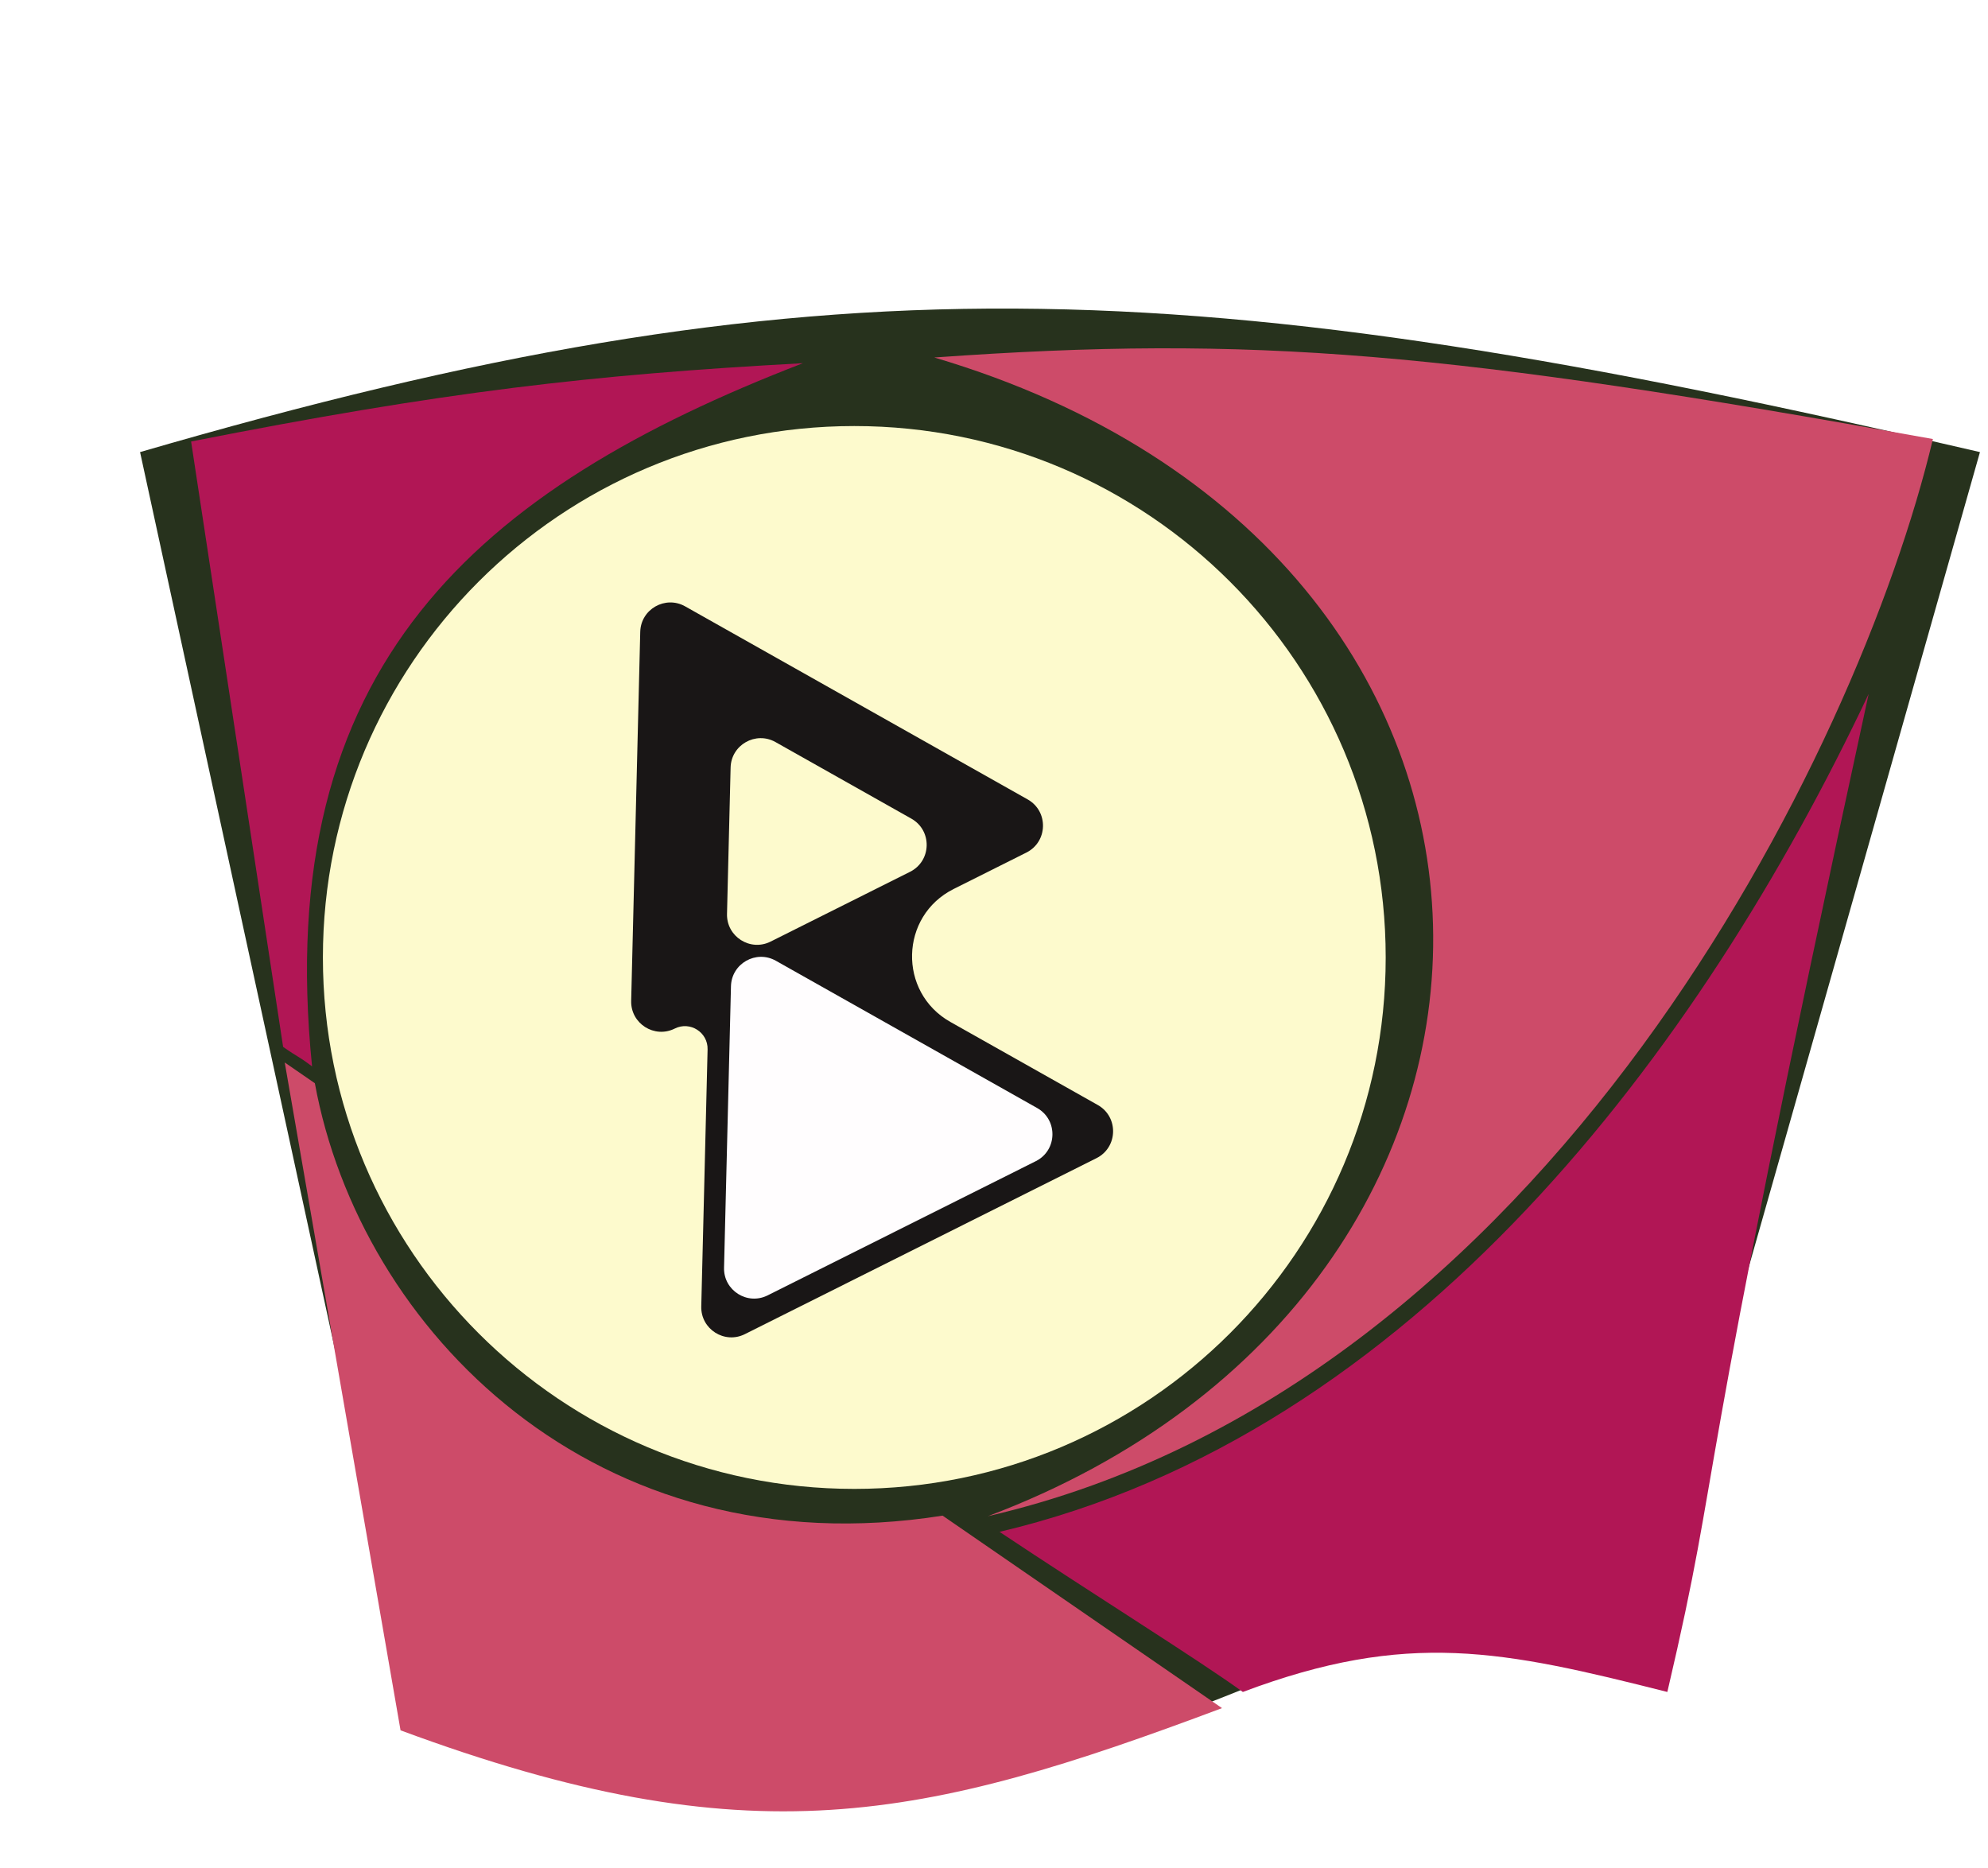
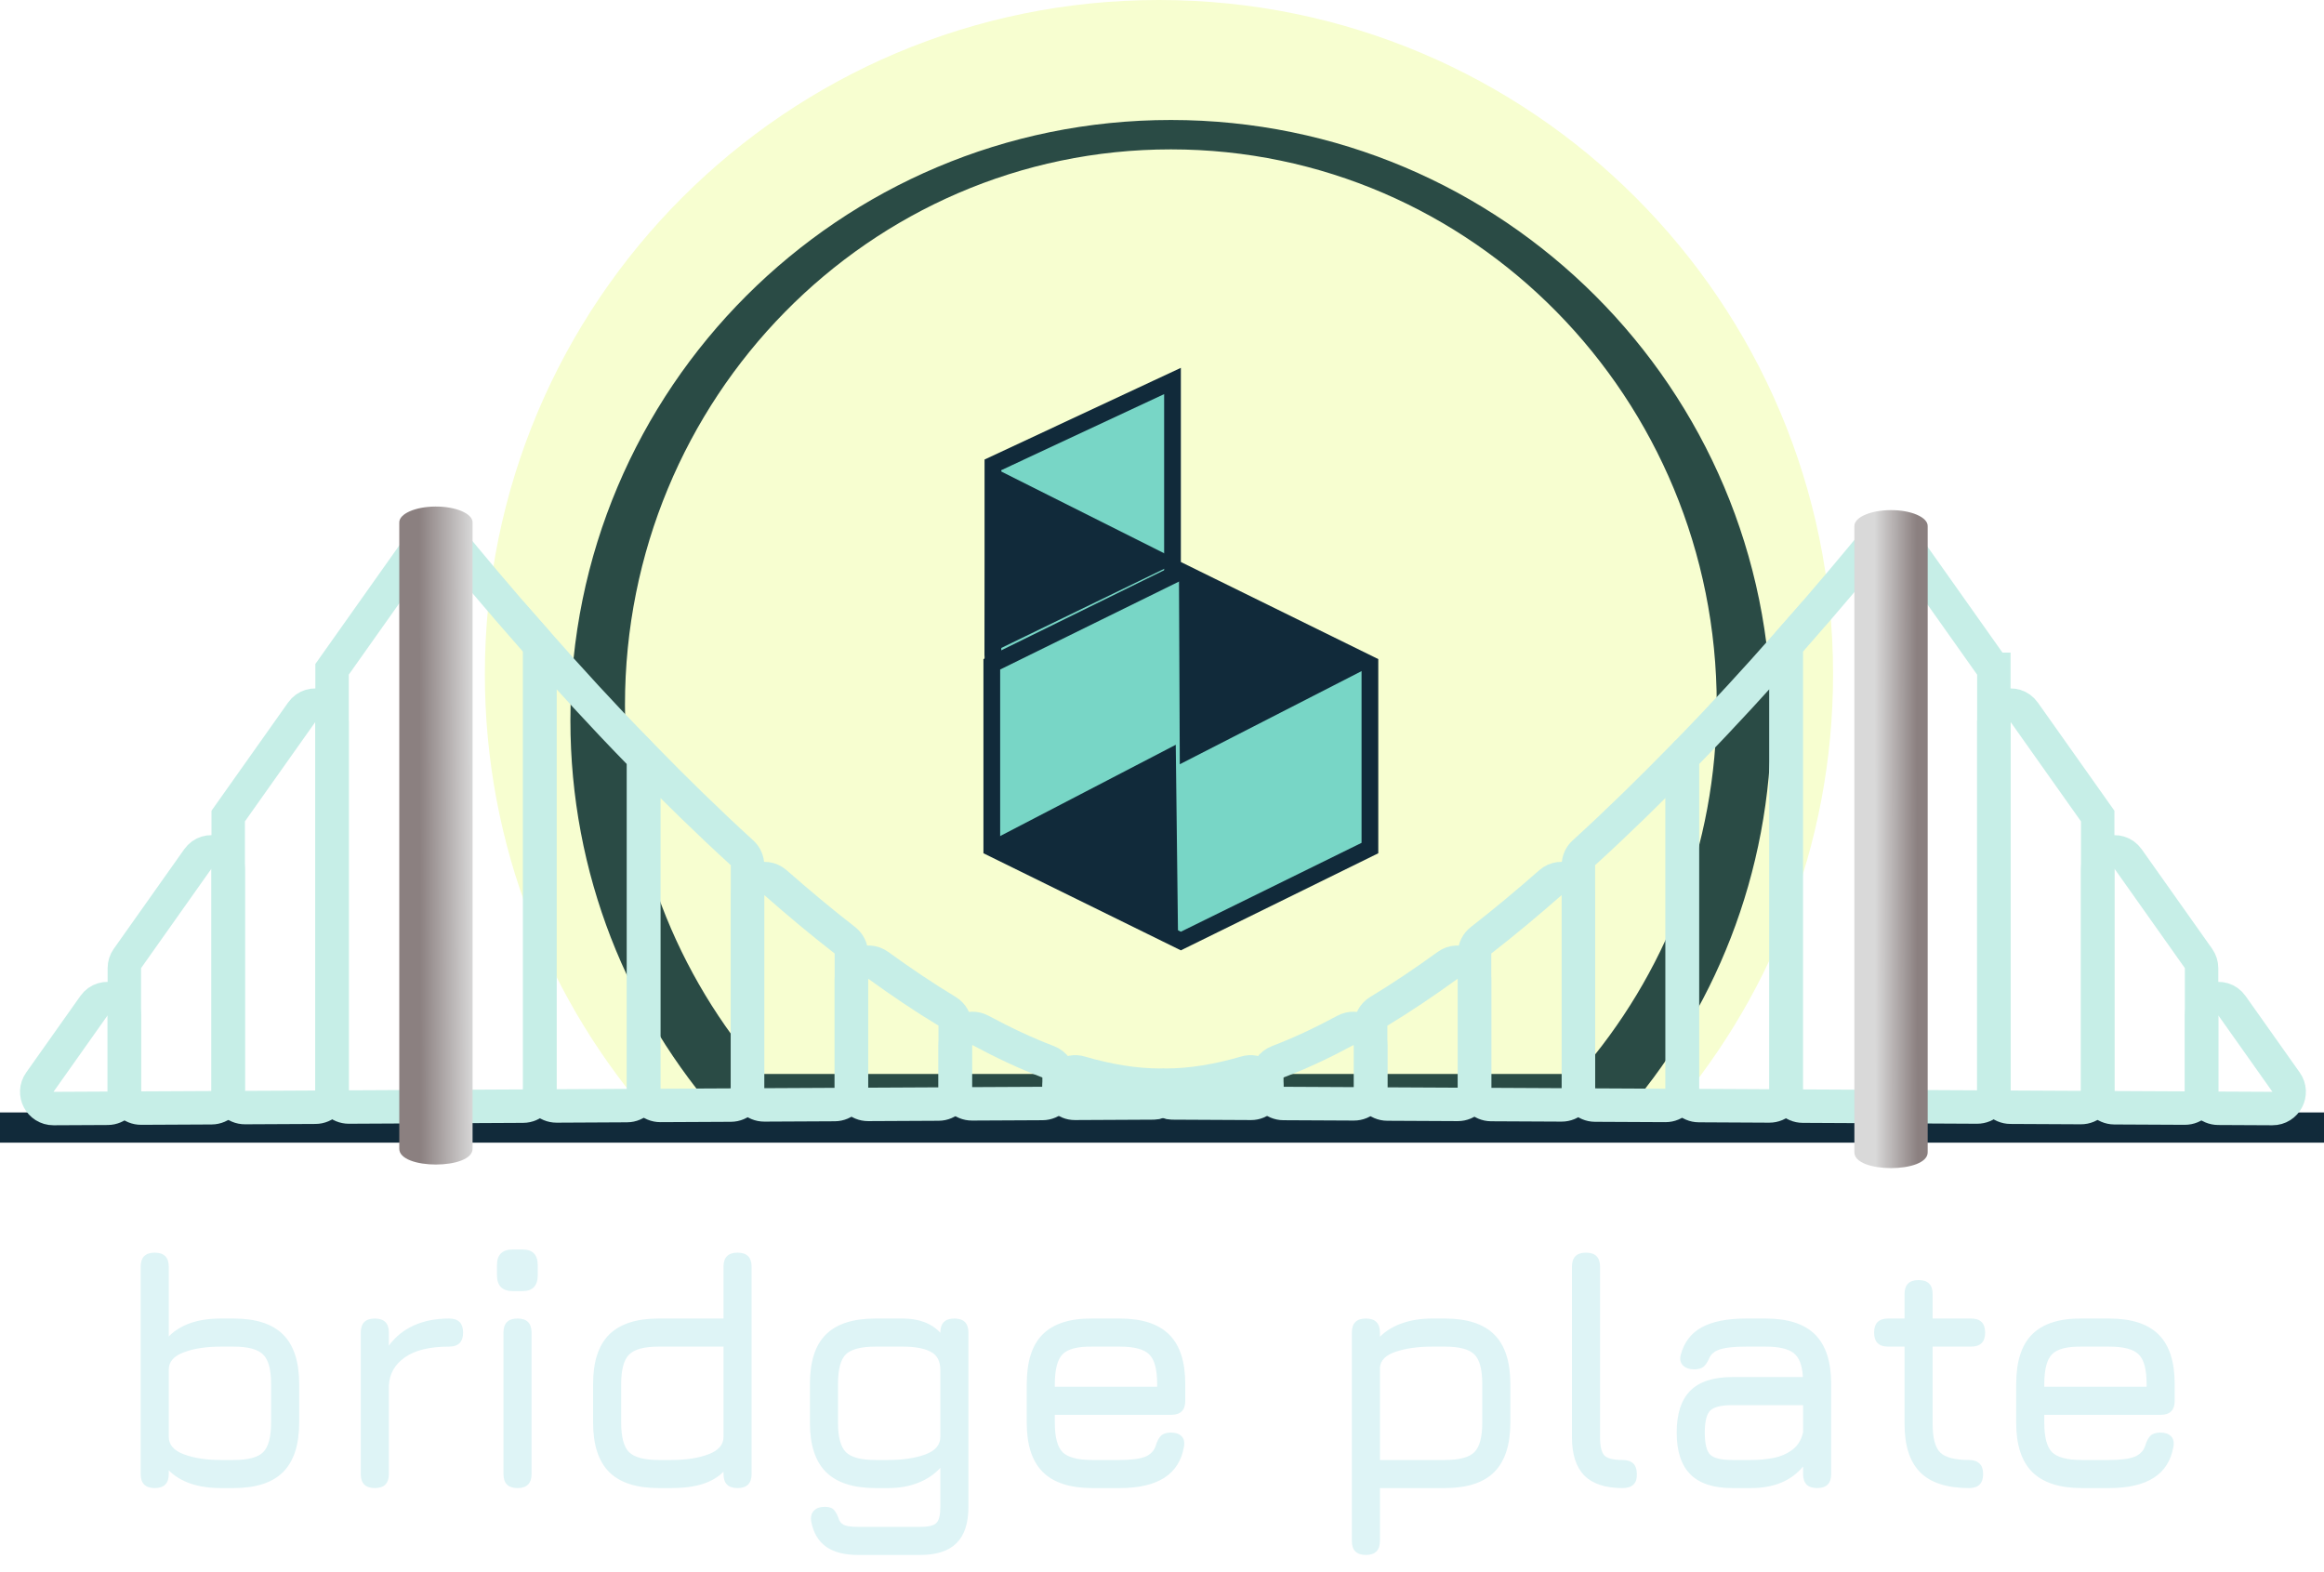
- <svg xmlns="http://www.w3.org/2000/svg" width="132" height="124" viewBox="0 0 132 124" fill="none">
-   <path d="M9.3 30.017C54.267 16.939 78.519 17.688 131.466 30.017L118.566 75.5L109.082 108.885C95.552 105.132 92.068 108.505 80.25 113.06L26.426 108.885L9.3 30.017Z" fill="#27321D" />
-   <path d="M18.798 69.507L12.689 29.314C29.408 26.012 39.272 24.874 53.31 24.115C31.684 32.462 18.026 44.223 20.721 70.804C19.684 70.026 19.944 70.31 18.798 69.507Z" fill="#B11655" />
-   <path fill-rule="evenodd" clip-rule="evenodd" d="M20.906 71.922L18.906 70.544L26.596 114.887C49.801 123.486 61.267 120.864 81.14 113.412L62.588 100.632C39.537 104.267 23.901 88.277 20.906 71.922Z" fill="#CD4B69" />
-   <circle cx="56.724" cy="63.572" r="35.284" fill="#FDFACD" />
-   <path d="M128.342 29.15C96.182 23.356 83.282 22.218 62.036 23.736C105.667 36.635 105.522 85.627 65.589 100.67C102.67 92.113 123.415 49.895 128.342 29.15Z" fill="#CD4B69" />
-   <path d="M82.523 112.339C79.671 110.265 72.59 105.856 66.367 101.708C93.853 95.225 112.925 69.67 124.076 46.073C111.895 102.13 114.598 95.743 110.709 112.339C99.794 109.585 93.487 108.216 82.523 112.339Z" fill="#B11655" />
-   <path fill-rule="evenodd" clip-rule="evenodd" d="M68.235 53.078C69.631 53.864 69.581 55.891 68.148 56.608L63.321 59.025C59.738 60.817 59.613 65.885 63.103 67.852L72.89 73.367C74.285 74.154 74.236 76.181 72.803 76.898L49.458 88.581C48.109 89.257 46.526 88.252 46.563 86.744L46.983 69.676C47.011 68.54 45.819 67.783 44.803 68.292C43.454 68.967 41.871 67.962 41.909 66.454L42.511 41.953C42.548 40.445 44.178 39.52 45.493 40.26L68.235 53.078ZM60.425 57.885C61.858 57.167 61.908 55.141 60.512 54.354L51.492 49.27C50.178 48.53 48.548 49.455 48.511 50.964L48.272 60.681C48.235 62.189 49.817 63.193 51.166 62.518L60.425 57.885Z" fill="#191616" />
-   <path d="M68.862 73.566C70.258 74.353 70.209 76.38 68.776 77.097L50.969 86.008C49.62 86.683 48.038 85.679 48.075 84.171L48.535 65.483C48.572 63.975 50.202 63.049 51.516 63.79L68.862 73.566Z" fill="#FFFDFE" />
+ <svg xmlns="http://www.w3.org/2000/svg" width="139" height="94" viewBox="0 0 139 94" fill="none">
+   <path d="M9.254 89C8.694 89 8.414 88.72 8.414 88.16V75.76C8.414 75.2 8.694 74.92 9.254 74.92C9.814 74.92 10.094 75.2 10.094 75.76V79.93C10.441 79.577 10.874 79.31 11.394 79.13C11.914 78.95 12.521 78.86 13.214 78.86H13.974C15.307 78.86 16.294 79.18 16.934 79.82C17.574 80.46 17.894 81.447 17.894 82.78V85.08C17.894 86.407 17.574 87.393 16.934 88.04C16.294 88.68 15.307 89 13.974 89H13.214C12.521 89 11.914 88.91 11.394 88.73C10.874 88.55 10.441 88.287 10.094 87.94V88.16C10.094 88.72 9.814 89 9.254 89ZM13.214 87.32H13.974C14.847 87.32 15.437 87.163 15.744 86.85C16.057 86.53 16.214 85.94 16.214 85.08V82.78C16.214 81.907 16.054 81.317 15.734 81.01C15.421 80.697 14.834 80.54 13.974 80.54H13.214C12.334 80.54 11.594 80.653 10.994 80.88C10.394 81.1 10.094 81.447 10.094 81.92V85.94C10.094 86.407 10.394 86.753 10.994 86.98C11.594 87.207 12.334 87.32 13.214 87.32ZM22.418 89C21.858 89 21.578 88.72 21.578 88.16V79.7C21.578 79.14 21.858 78.86 22.418 78.86C22.978 78.86 23.258 79.14 23.258 79.7V80.48C23.651 79.947 24.151 79.543 24.758 79.27C25.371 78.997 26.071 78.86 26.858 78.86C27.418 78.86 27.698 79.14 27.698 79.7C27.698 80.26 27.418 80.54 26.858 80.54C25.705 80.54 24.825 80.753 24.218 81.18C23.611 81.607 23.291 82.17 23.258 82.87V88.16C23.258 88.72 22.978 89 22.418 89ZM30.673 77.22C30.04 77.22 29.723 76.9 29.723 76.26V75.67C29.723 75.043 30.04 74.73 30.673 74.73H31.253C31.86 74.73 32.163 75.043 32.163 75.67V76.26C32.163 76.9 31.86 77.22 31.253 77.22H30.673ZM30.953 89C30.393 89 30.113 88.72 30.113 88.16V79.7C30.113 79.14 30.393 78.86 30.953 78.86C31.513 78.86 31.793 79.14 31.793 79.7V88.16C31.793 88.72 31.513 89 30.953 89ZM39.393 89C38.066 89 37.08 88.68 36.433 88.04C35.793 87.393 35.473 86.407 35.473 85.08V82.78C35.473 81.447 35.793 80.46 36.433 79.82C37.08 79.18 38.066 78.86 39.393 78.86H43.273V75.76C43.273 75.2 43.553 74.92 44.113 74.92C44.673 74.92 44.953 75.2 44.953 75.76V88.16C44.953 88.72 44.673 89 44.113 89C43.553 89 43.273 88.72 43.273 88.16V88.02C42.96 88.34 42.55 88.583 42.043 88.75C41.536 88.917 40.906 89 40.153 89H39.393ZM39.393 87.32H40.153C41.033 87.32 41.773 87.207 42.373 86.98C42.973 86.753 43.273 86.407 43.273 85.94V80.54H39.393C38.526 80.54 37.936 80.7 37.623 81.02C37.31 81.333 37.153 81.92 37.153 82.78V85.08C37.153 85.947 37.31 86.537 37.623 86.85C37.943 87.163 38.533 87.32 39.393 87.32ZM51.322 93C50.515 93 49.879 92.837 49.412 92.51C48.952 92.183 48.655 91.687 48.522 91.02C48.475 90.74 48.525 90.52 48.672 90.36C48.819 90.2 49.042 90.12 49.342 90.12C49.595 90.12 49.779 90.187 49.892 90.32C50.012 90.46 50.115 90.667 50.202 90.94C50.282 91.087 50.405 91.187 50.572 91.24C50.745 91.293 50.995 91.32 51.322 91.32H55.042C55.542 91.32 55.865 91.24 56.012 91.08C56.165 90.927 56.242 90.607 56.242 90.12V87.79C55.882 88.183 55.435 88.483 54.902 88.69C54.375 88.897 53.782 89 53.122 89H52.362C51.035 89 50.048 88.68 49.402 88.04C48.762 87.4 48.442 86.42 48.442 85.1V82.78C48.442 81.44 48.758 80.453 49.392 79.82C50.032 79.18 51.022 78.86 52.362 78.86H54.002C54.475 78.86 54.898 78.93 55.272 79.07C55.652 79.21 55.975 79.423 56.242 79.71V79.7C56.242 79.14 56.522 78.86 57.082 78.86C57.642 78.86 57.922 79.14 57.922 79.7V90.12C57.922 91.1 57.685 91.823 57.212 92.29C56.745 92.763 56.022 93 55.042 93H51.322ZM52.362 87.32H53.122C54.002 87.32 54.742 87.21 55.342 86.99C55.942 86.77 56.242 86.42 56.242 85.94V81.94C56.242 81.4 56.045 81.033 55.652 80.84C55.265 80.64 54.715 80.54 54.002 80.54H52.362C51.502 80.54 50.912 80.693 50.592 81C50.279 81.307 50.122 81.9 50.122 82.78V85.1C50.122 85.947 50.279 86.53 50.592 86.85C50.905 87.163 51.495 87.32 52.362 87.32ZM63.09 84.62V85.1C63.09 85.96 63.247 86.547 63.56 86.86C63.874 87.167 64.464 87.32 65.331 87.32H66.971C67.65 87.32 68.154 87.257 68.481 87.13C68.807 87.003 69.024 86.78 69.13 86.46C69.204 86.207 69.304 86.013 69.43 85.88C69.564 85.747 69.764 85.68 70.031 85.68C70.311 85.68 70.524 85.753 70.671 85.9C70.817 86.047 70.864 86.26 70.811 86.54C70.664 87.367 70.27 87.983 69.63 88.39C68.99 88.797 68.104 89 66.971 89H65.331C64.004 89 63.017 88.68 62.37 88.04C61.73 87.4 61.41 86.42 61.41 85.1V82.78C61.41 81.427 61.73 80.433 62.37 79.8C63.017 79.16 64.004 78.847 65.331 78.86H66.971C68.304 78.86 69.29 79.18 69.93 79.82C70.57 80.453 70.891 81.44 70.891 82.78V83.78C70.891 84.34 70.611 84.62 70.05 84.62H63.09ZM65.331 80.54C64.464 80.527 63.874 80.677 63.56 80.99C63.247 81.303 63.09 81.9 63.09 82.78V82.94H69.21V82.78C69.21 81.907 69.054 81.317 68.74 81.01C68.434 80.697 67.844 80.54 66.971 80.54H65.331ZM81.695 93C81.135 93 80.855 92.72 80.855 92.16V79.7C80.855 79.14 81.135 78.86 81.695 78.86C82.255 78.86 82.535 79.14 82.535 79.7V79.95C82.895 79.59 83.339 79.32 83.865 79.14C84.399 78.953 84.995 78.86 85.655 78.86H86.415C87.749 78.86 88.735 79.18 89.375 79.82C90.015 80.46 90.335 81.447 90.335 82.78V85.08C90.335 86.407 90.015 87.393 89.375 88.04C88.735 88.68 87.749 89 86.415 89H82.535V92.16C82.535 92.72 82.255 93 81.695 93ZM82.535 87.32H86.415C87.289 87.32 87.879 87.163 88.185 86.85C88.499 86.537 88.655 85.947 88.655 85.08V82.78C88.655 81.907 88.499 81.317 88.185 81.01C87.879 80.697 87.289 80.54 86.415 80.54H85.655C84.822 80.54 84.102 80.64 83.495 80.84C82.889 81.04 82.569 81.357 82.535 81.79V87.32ZM97.04 89C96.019 89 95.26 88.75 94.76 88.25C94.266 87.743 94.019 86.98 94.019 85.96V75.76C94.019 75.2 94.299 74.92 94.859 74.92C95.419 74.92 95.7 75.2 95.7 75.76V85.96C95.7 86.5 95.786 86.863 95.96 87.05C96.139 87.23 96.499 87.32 97.04 87.32C97.613 87.32 97.9 87.6 97.9 88.16C97.919 88.72 97.633 89 97.04 89ZM103.604 89C102.484 89 101.651 88.727 101.104 88.18C100.558 87.633 100.284 86.8 100.284 85.68C100.284 84.56 100.554 83.727 101.094 83.18C101.641 82.633 102.478 82.36 103.604 82.36H107.834C107.794 81.66 107.611 81.183 107.284 80.93C106.958 80.67 106.398 80.54 105.604 80.54H104.444C103.778 80.54 103.281 80.587 102.954 80.68C102.628 80.767 102.398 80.927 102.264 81.16C102.144 81.44 102.021 81.633 101.894 81.74C101.768 81.847 101.578 81.9 101.324 81.9C101.044 81.9 100.824 81.823 100.664 81.67C100.504 81.51 100.458 81.3 100.524 81.04C100.724 80.287 101.141 79.737 101.774 79.39C102.414 79.037 103.304 78.86 104.444 78.86H105.604C106.938 78.86 107.924 79.18 108.564 79.82C109.204 80.46 109.524 81.447 109.524 82.78V88.16C109.524 88.72 109.244 89 108.684 89C108.124 89 107.844 88.72 107.844 88.16V87.71C107.131 88.57 106.091 89 104.724 89H103.604ZM103.604 87.32H104.724C105.218 87.32 105.681 87.277 106.114 87.19C106.548 87.097 106.918 86.93 107.224 86.69C107.538 86.45 107.744 86.107 107.844 85.66V84.04H103.604C102.944 84.04 102.504 84.15 102.284 84.37C102.071 84.59 101.964 85.027 101.964 85.68C101.964 86.34 102.071 86.78 102.284 87C102.504 87.213 102.944 87.32 103.604 87.32ZM117.772 89C116.452 89 115.479 88.687 114.852 88.06C114.225 87.433 113.912 86.467 113.912 85.16V80.54H112.932C112.372 80.54 112.092 80.26 112.092 79.7C112.092 79.14 112.372 78.86 112.932 78.86H113.912V77.4C113.912 76.84 114.192 76.56 114.752 76.56C115.312 76.56 115.592 76.84 115.592 77.4V78.86H117.892C118.452 78.86 118.732 79.14 118.732 79.7C118.732 80.26 118.452 80.54 117.892 80.54H115.592V85.16C115.592 86.007 115.745 86.58 116.052 86.88C116.359 87.173 116.932 87.32 117.772 87.32C118.032 87.32 118.235 87.387 118.382 87.52C118.535 87.653 118.612 87.867 118.612 88.16C118.612 88.72 118.332 89 117.772 89ZM122.27 84.62V85.1C122.27 85.96 122.427 86.547 122.74 86.86C123.054 87.167 123.644 87.32 124.51 87.32H126.15C126.83 87.32 127.334 87.257 127.66 87.13C127.987 87.003 128.204 86.78 128.31 86.46C128.384 86.207 128.484 86.013 128.61 85.88C128.744 85.747 128.944 85.68 129.21 85.68C129.49 85.68 129.704 85.753 129.85 85.9C129.997 86.047 130.044 86.26 129.99 86.54C129.844 87.367 129.45 87.983 128.81 88.39C128.17 88.797 127.284 89 126.15 89H124.51C123.184 89 122.197 88.68 121.55 88.04C120.91 87.4 120.59 86.42 120.59 85.1V82.78C120.59 81.427 120.91 80.433 121.55 79.8C122.197 79.16 123.184 78.847 124.51 78.86H126.15C127.484 78.86 128.47 79.18 129.11 79.82C129.75 80.453 130.07 81.44 130.07 82.78V83.78C130.07 84.34 129.79 84.62 129.23 84.62H122.27ZM124.51 80.54C123.644 80.527 123.054 80.677 122.74 80.99C122.427 81.303 122.27 81.9 122.27 82.78V82.94H128.39V82.78C128.39 81.907 128.234 81.317 127.92 81.01C127.614 80.697 127.024 80.54 126.15 80.54H124.51Z" fill="#DEF4F6" />
+   <path fill-rule="evenodd" clip-rule="evenodd" d="M99.454 67.103C105.789 59.982 109.637 50.599 109.637 40.319C109.637 18.051 91.586 0 69.319 0C47.051 0 29 18.051 29 40.319C29 50.599 32.848 59.982 39.182 67.103H69.253H99.454Z" fill="#F7FED0" />
+   <path fill-rule="evenodd" clip-rule="evenodd" d="M105.943 43.09C105.943 52.248 102.516 60.605 96.873 66.949H69.971H43.186C37.543 60.605 34.116 52.248 34.116 43.09C34.116 23.256 50.195 7.176 70.029 7.176C89.864 7.176 105.943 23.256 105.943 43.09ZM102.679 42.16C102.679 50.632 99.562 58.364 94.433 64.233H69.976H45.626C40.497 58.364 37.38 50.632 37.38 42.16C37.38 23.81 51.998 8.934 70.029 8.934C88.061 8.934 102.679 23.81 102.679 42.16Z" fill="#2A4B45" />
+   <path fill-rule="evenodd" clip-rule="evenodd" d="M0 66.534V68.341H139V66.534H0Z" fill="#112A3A" />
+   <path d="M75.769 65.058C75.769 64.417 75.135 63.967 74.519 64.148C72.851 64.636 71.226 64.911 69.671 64.904V64.904C69.608 64.904 69.556 64.949 69.556 65.012V65.435C69.556 65.727 69.792 65.964 70.085 65.966L74.832 65.99C75.349 65.993 75.769 65.575 75.769 65.058V65.058Z" stroke="#C6EEE7" stroke-width="2" />
+   <path d="M81.981 62.523C81.981 61.75 81.139 61.267 80.458 61.634C79.104 62.364 77.759 62.996 76.435 63.5C76.038 63.652 75.769 64.029 75.769 64.454V64.999C75.769 65.549 76.214 65.996 76.764 65.999L80.976 66.02C81.53 66.023 81.981 65.574 81.981 65.02V62.523Z" stroke="#C6EEE7" stroke-width="2" />
+   <path d="M88.194 58.559C88.194 57.731 87.242 57.259 86.572 57.745C85.21 58.732 83.84 59.655 82.472 60.482C82.169 60.666 81.981 60.993 81.981 61.347V65.032C81.981 65.582 82.426 66.029 82.976 66.032L87.189 66.053C87.743 66.056 88.194 65.607 88.194 65.053V58.559Z" stroke="#C6EEE7" stroke-width="2" />
+   <path d="M94.406 53.553C94.406 52.686 93.377 52.228 92.725 52.799C91.37 53.987 89.992 55.144 88.586 56.234C88.34 56.425 88.194 56.719 88.194 57.031V65.062C88.194 65.612 88.639 66.059 89.189 66.062L93.401 66.083C93.955 66.086 94.406 65.638 94.406 65.083V53.553Z" stroke="#C6EEE7" stroke-width="2" />
+   <path d="M100.617 45.3C100.617 45.3 100.617 45.3 100.616 45.3C98.765 47.189 96.805 49.117 94.734 51.004C94.525 51.194 94.405 51.464 94.405 51.746V65.094C94.405 65.644 94.849 66.091 95.4 66.094L99.612 66.115C100.166 66.118 100.617 65.669 100.617 65.115V45.3V45.3Z" stroke="#C6EEE7" stroke-width="2" />
+   <path d="M106.829 38.603C106.829 38.603 106.829 38.603 106.829 38.603C105.083 40.574 103.151 42.702 100.903 45.007C100.72 45.194 100.618 45.446 100.618 45.708V65.124C100.618 65.675 101.062 66.122 101.612 66.124L105.824 66.146C106.379 66.149 106.829 65.7 106.829 65.146V38.603V38.603Z" stroke="#C6EEE7" stroke-width="2" />
+   <path d="M119.253 40.031C119.253 40.031 119.252 40.031 119.252 40.031L113.813 32.347C113.427 31.802 112.624 31.779 112.202 32.296C111.213 33.508 109.405 35.687 107.081 38.319C106.919 38.502 106.829 38.739 106.829 38.983V65.157C106.829 65.707 107.273 66.154 107.824 66.157L118.248 66.21C118.802 66.213 119.253 65.765 119.253 65.21V40.031V40.031Z" stroke="#C6EEE7" stroke-width="2" />
+   <path d="M125.465 48.809C125.465 48.809 125.465 48.808 125.465 48.808L121.069 42.599C120.506 41.803 119.253 42.201 119.253 43.176V65.222C119.253 65.772 119.698 66.219 120.248 66.222L124.46 66.243C125.014 66.246 125.465 65.798 125.465 65.243V48.809V48.809Z" stroke="#C6EEE7" stroke-width="2" />
+   <path d="M131.678 57.901C131.678 57.694 131.613 57.493 131.494 57.324L127.282 51.374C126.719 50.578 125.466 50.977 125.466 51.952V65.253C125.466 65.803 125.91 66.25 126.461 66.253L130.673 66.274C131.227 66.277 131.678 65.829 131.678 65.274V57.901Z" stroke="#C6EEE7" stroke-width="2" />
+   <path d="M133.494 60.149C132.931 59.353 131.678 59.752 131.678 60.727V65.285C131.678 65.835 132.122 66.282 132.673 66.285L135.911 66.301C136.724 66.305 137.202 65.388 136.732 64.723L133.494 60.149Z" stroke="#C6EEE7" stroke-width="2" />
+   <path d="M63.345 65.058C63.345 64.417 63.979 63.967 64.595 64.148C66.263 64.636 67.888 64.911 69.443 64.904V64.904C69.506 64.904 69.557 64.949 69.557 65.012V65.435C69.557 65.727 69.322 65.964 69.029 65.966L64.281 65.99C63.765 65.993 63.345 65.575 63.345 65.058V65.058Z" stroke="#C6EEE7" stroke-width="2" />
+   <path d="M57.133 62.523C57.133 61.75 57.975 61.267 58.656 61.634C60.01 62.364 61.355 62.996 62.679 63.5C63.076 63.652 63.345 64.029 63.345 64.454V64.999C63.345 65.549 62.9 65.996 62.35 65.999L58.138 66.02C57.584 66.023 57.133 65.574 57.133 65.02V62.523Z" stroke="#C6EEE7" stroke-width="2" />
+   <path d="M50.92 58.559C50.92 57.731 51.872 57.259 52.542 57.745C53.904 58.732 55.274 59.655 56.642 60.482C56.945 60.666 57.132 60.993 57.132 61.347V65.032C57.132 65.582 56.688 66.029 56.138 66.032L51.925 66.053C51.371 66.056 50.92 65.607 50.92 65.053V58.559Z" stroke="#C6EEE7" stroke-width="2" />
+   <path d="M44.709 53.553C44.709 52.686 45.739 52.228 46.39 52.799C47.745 53.987 49.124 55.144 50.529 56.234C50.776 56.425 50.921 56.719 50.921 57.031V65.062C50.921 65.612 50.477 66.059 49.926 66.062L45.715 66.083C45.16 66.086 44.709 65.638 44.709 65.083V53.553Z" stroke="#C6EEE7" stroke-width="2" />
+   <path d="M38.497 45.3C38.497 45.3 38.497 45.3 38.497 45.3C40.349 47.189 42.309 49.117 44.38 51.004C44.589 51.194 44.709 51.464 44.709 51.746V65.094C44.709 65.644 44.264 66.091 43.714 66.094L39.502 66.115C38.948 66.118 38.497 65.669 38.497 65.115V45.3V45.3Z" stroke="#C6EEE7" stroke-width="2" />
+   <path d="M32.285 38.603C32.285 38.603 32.285 38.603 32.285 38.603C34.031 40.574 35.963 42.702 38.211 45.007C38.394 45.194 38.496 45.446 38.496 45.708V65.124C38.496 65.675 38.052 66.122 37.502 66.124L33.29 66.146C32.735 66.149 32.285 65.7 32.285 65.146V38.603V38.603Z" stroke="#C6EEE7" stroke-width="2" />
+   <path d="M19.861 40.031C19.861 40.031 19.861 40.031 19.861 40.031L25.301 32.347C25.686 31.802 26.489 31.779 26.911 32.296C27.901 33.508 29.709 35.687 32.033 38.319C32.195 38.502 32.285 38.739 32.285 38.983V65.157C32.285 65.707 31.84 66.154 31.29 66.157L20.866 66.21C20.312 66.213 19.861 65.765 19.861 65.21V40.031V40.031Z" stroke="#C6EEE7" stroke-width="2" />
+   <path d="M13.649 48.809C13.649 48.809 13.649 48.808 13.649 48.808L18.045 42.599C18.608 41.803 19.861 42.201 19.861 43.176V65.222C19.861 65.772 19.416 66.219 18.866 66.222L14.654 66.243C14.1 66.246 13.649 65.798 13.649 65.243V48.809V48.809Z" stroke="#C6EEE7" stroke-width="2" />
+   <path d="M7.437 57.901C7.437 57.694 7.501 57.493 7.621 57.324L11.832 51.374C12.396 50.578 13.649 50.977 13.649 51.952V65.253C13.649 65.803 13.204 66.25 12.654 66.253L8.442 66.274C7.888 66.277 7.437 65.829 7.437 65.274V57.901Z" stroke="#C6EEE7" stroke-width="2" />
+   <path d="M5.621 60.149C6.184 59.353 7.437 59.752 7.437 60.727V65.285C7.437 65.835 6.992 66.282 6.442 66.285L3.204 66.301C2.39 66.305 1.912 65.388 2.383 64.723L5.621 60.149Z" stroke="#C6EEE7" stroke-width="2" />
+   <path fill-rule="evenodd" clip-rule="evenodd" d="M26.04 30.296C24.83 30.304 23.864 30.734 23.881 31.257V68.689C23.839 69.97 28.307 69.97 28.265 68.689V31.257C28.283 30.723 27.276 30.288 26.04 30.296Z" fill="url(#paint0_linear_73_2)" />
+   <path fill-rule="evenodd" clip-rule="evenodd" d="M113.071 30.51C111.861 30.518 110.895 30.948 110.912 31.471V68.903C110.87 70.184 115.338 70.184 115.296 68.903V31.471C115.313 30.937 114.306 30.502 113.071 30.51Z" fill="url(#paint1_linear_73_2)" />
+   <path d="M59.387 39.887V27.802L70.128 22.785V39.887H59.387Z" fill="#78D6C6" stroke="#112A3A" />
+   <path d="M59.32 39.731L70.628 34.17L81.936 39.731V50.721L70.628 56.282L59.32 50.721V39.731Z" fill="#78D6C6" stroke="#112A3A" />
+   <path d="M70.573 33.564L58.887 39.24L58.982 27.748L70.573 33.564Z" fill="#112A3A" />
+   <path d="M81.965 39.868L70.564 45.709L70.514 34.099L81.965 39.868Z" fill="#112A3A" />
+   <path d="M58.966 50.447L70.461 56.153L70.323 44.544L58.966 50.447Z" fill="#112A3A" />
+   <defs>
+     <linearGradient id="paint0_linear_73_2" x1="25.152" y1="77.671" x2="29.886" y2="77.663" gradientUnits="userSpaceOnUse">
+       <stop stop-color="#8B8080" />
+       <stop offset="0.681" stop-color="#D9D9D9" />
+     </linearGradient>
+     <linearGradient id="paint1_linear_73_2" x1="112.183" y1="77.885" x2="116.917" y2="77.877" gradientUnits="userSpaceOnUse">
+       <stop stop-color="#D9D9D9" />
+       <stop offset="0.535" stop-color="#8B8080" />
+     </linearGradient>
+   </defs>
</svg>
